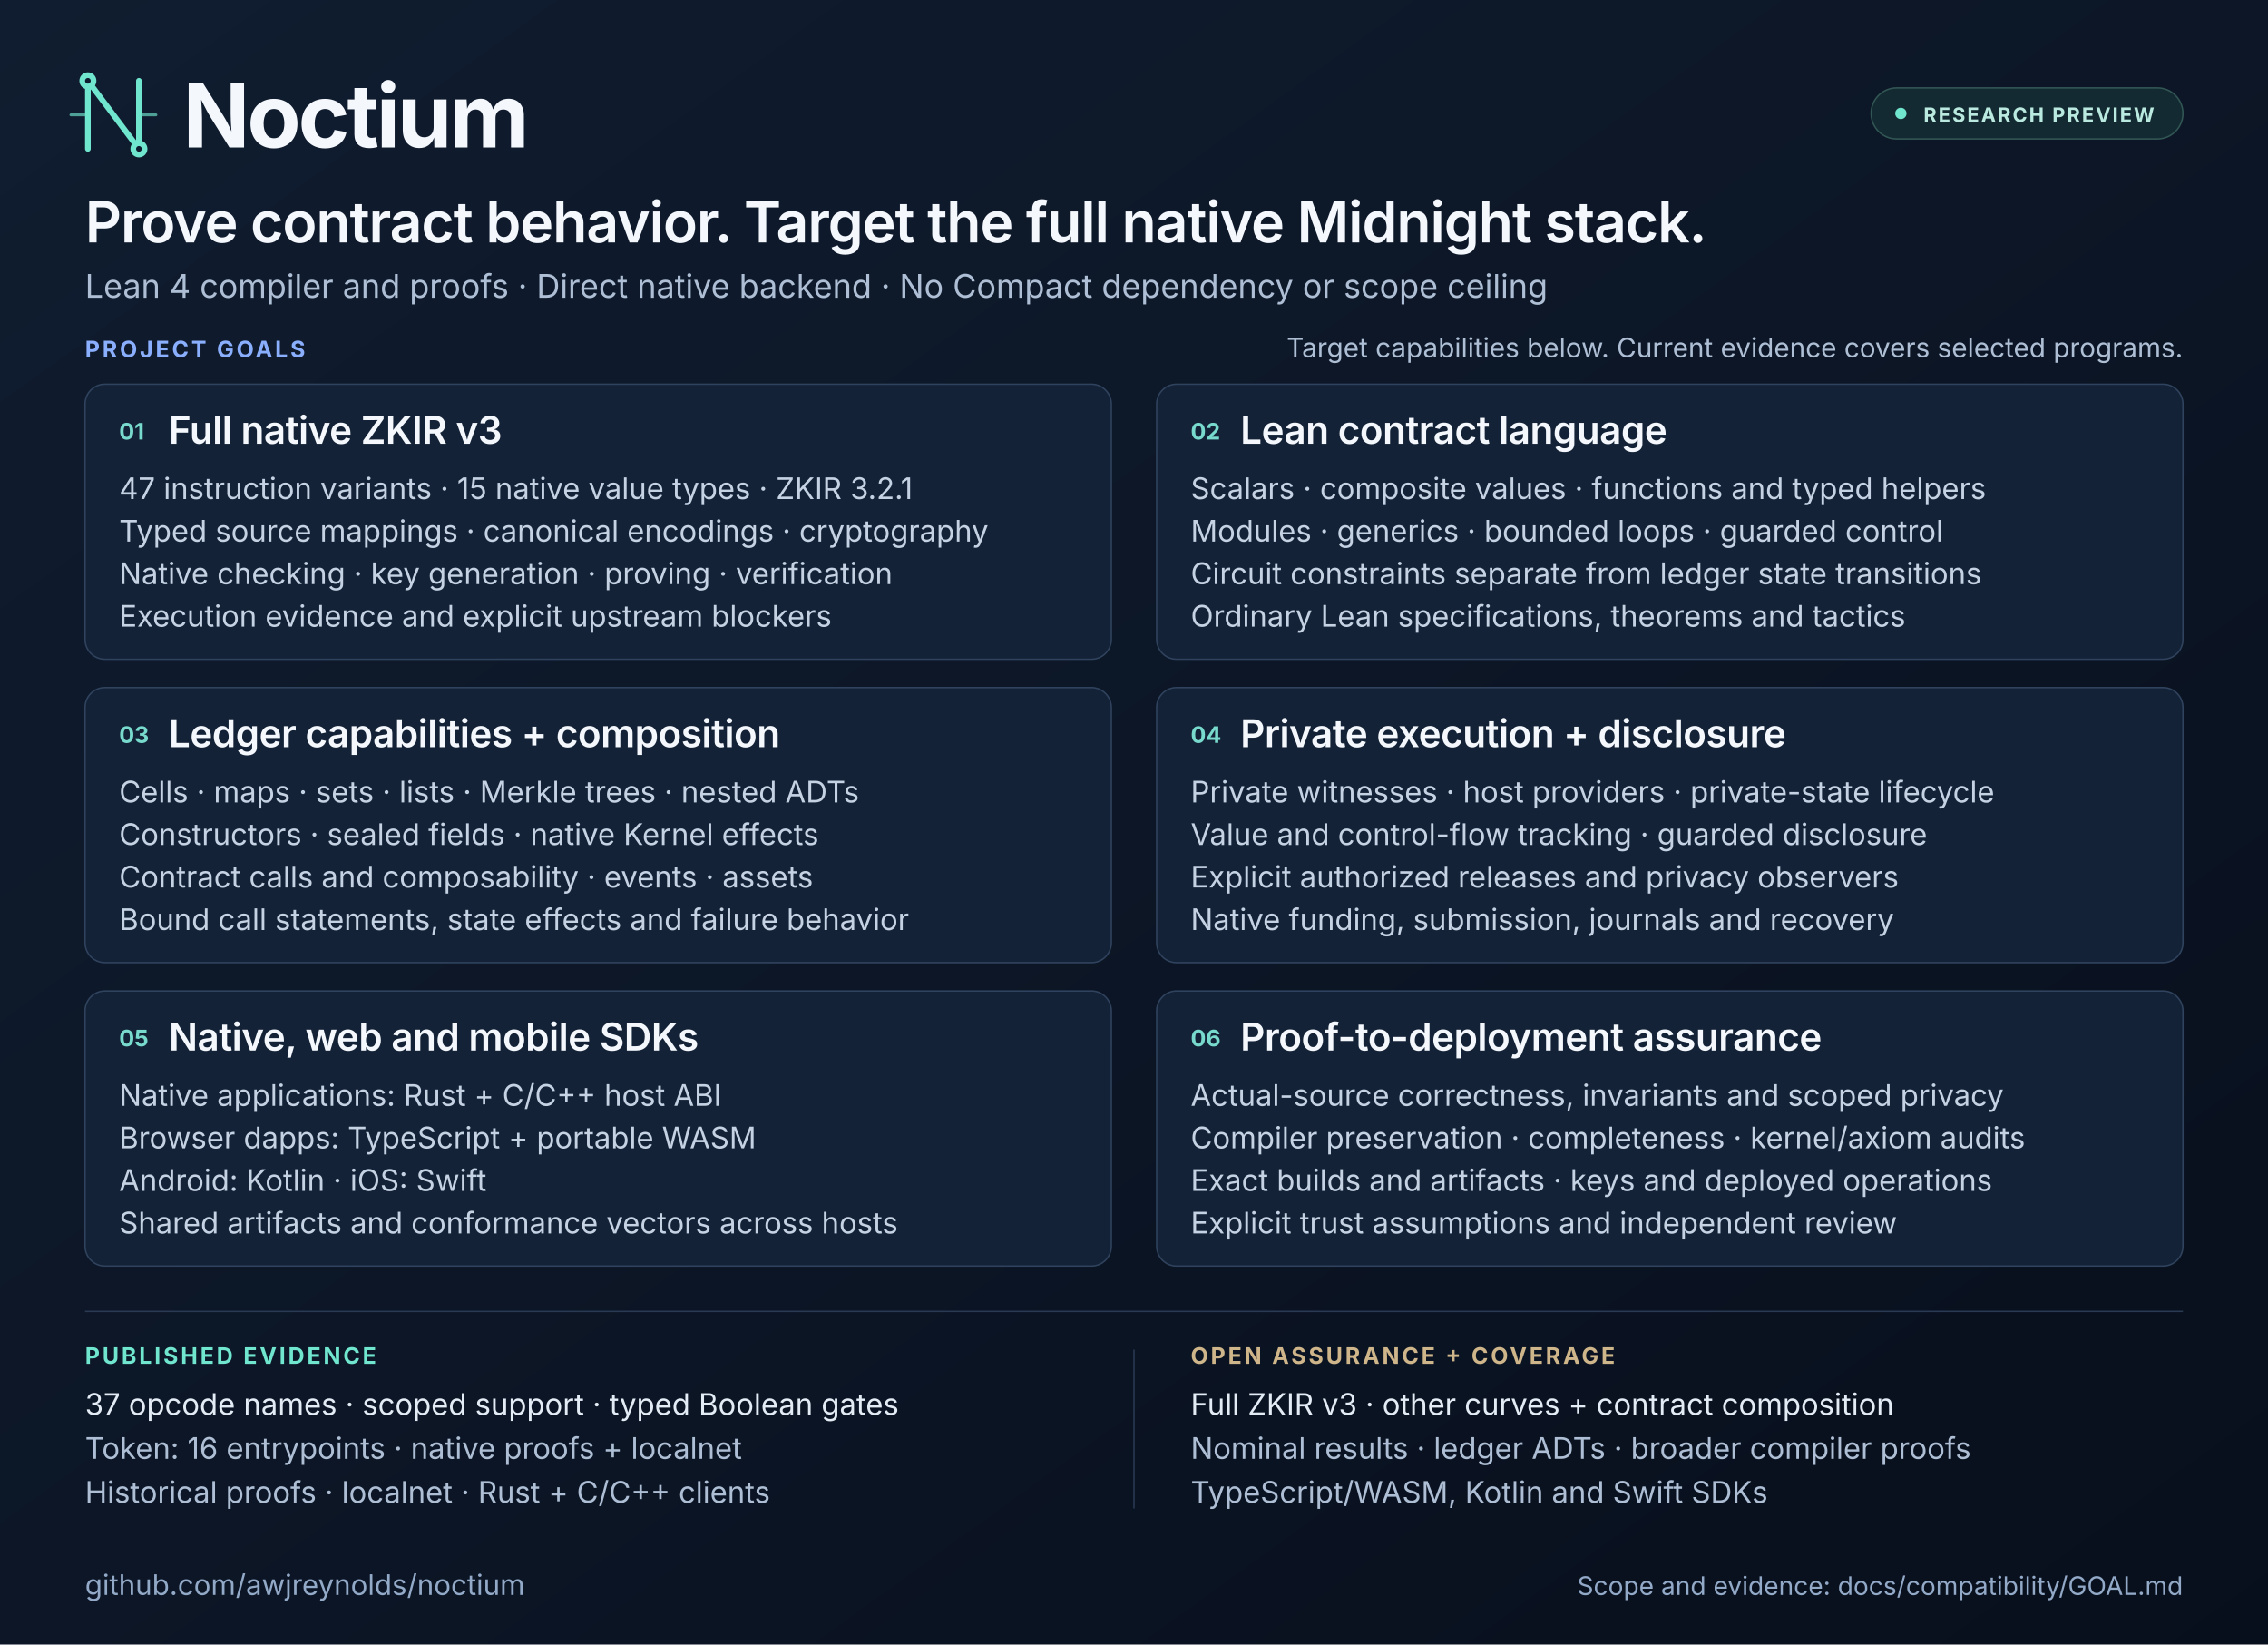
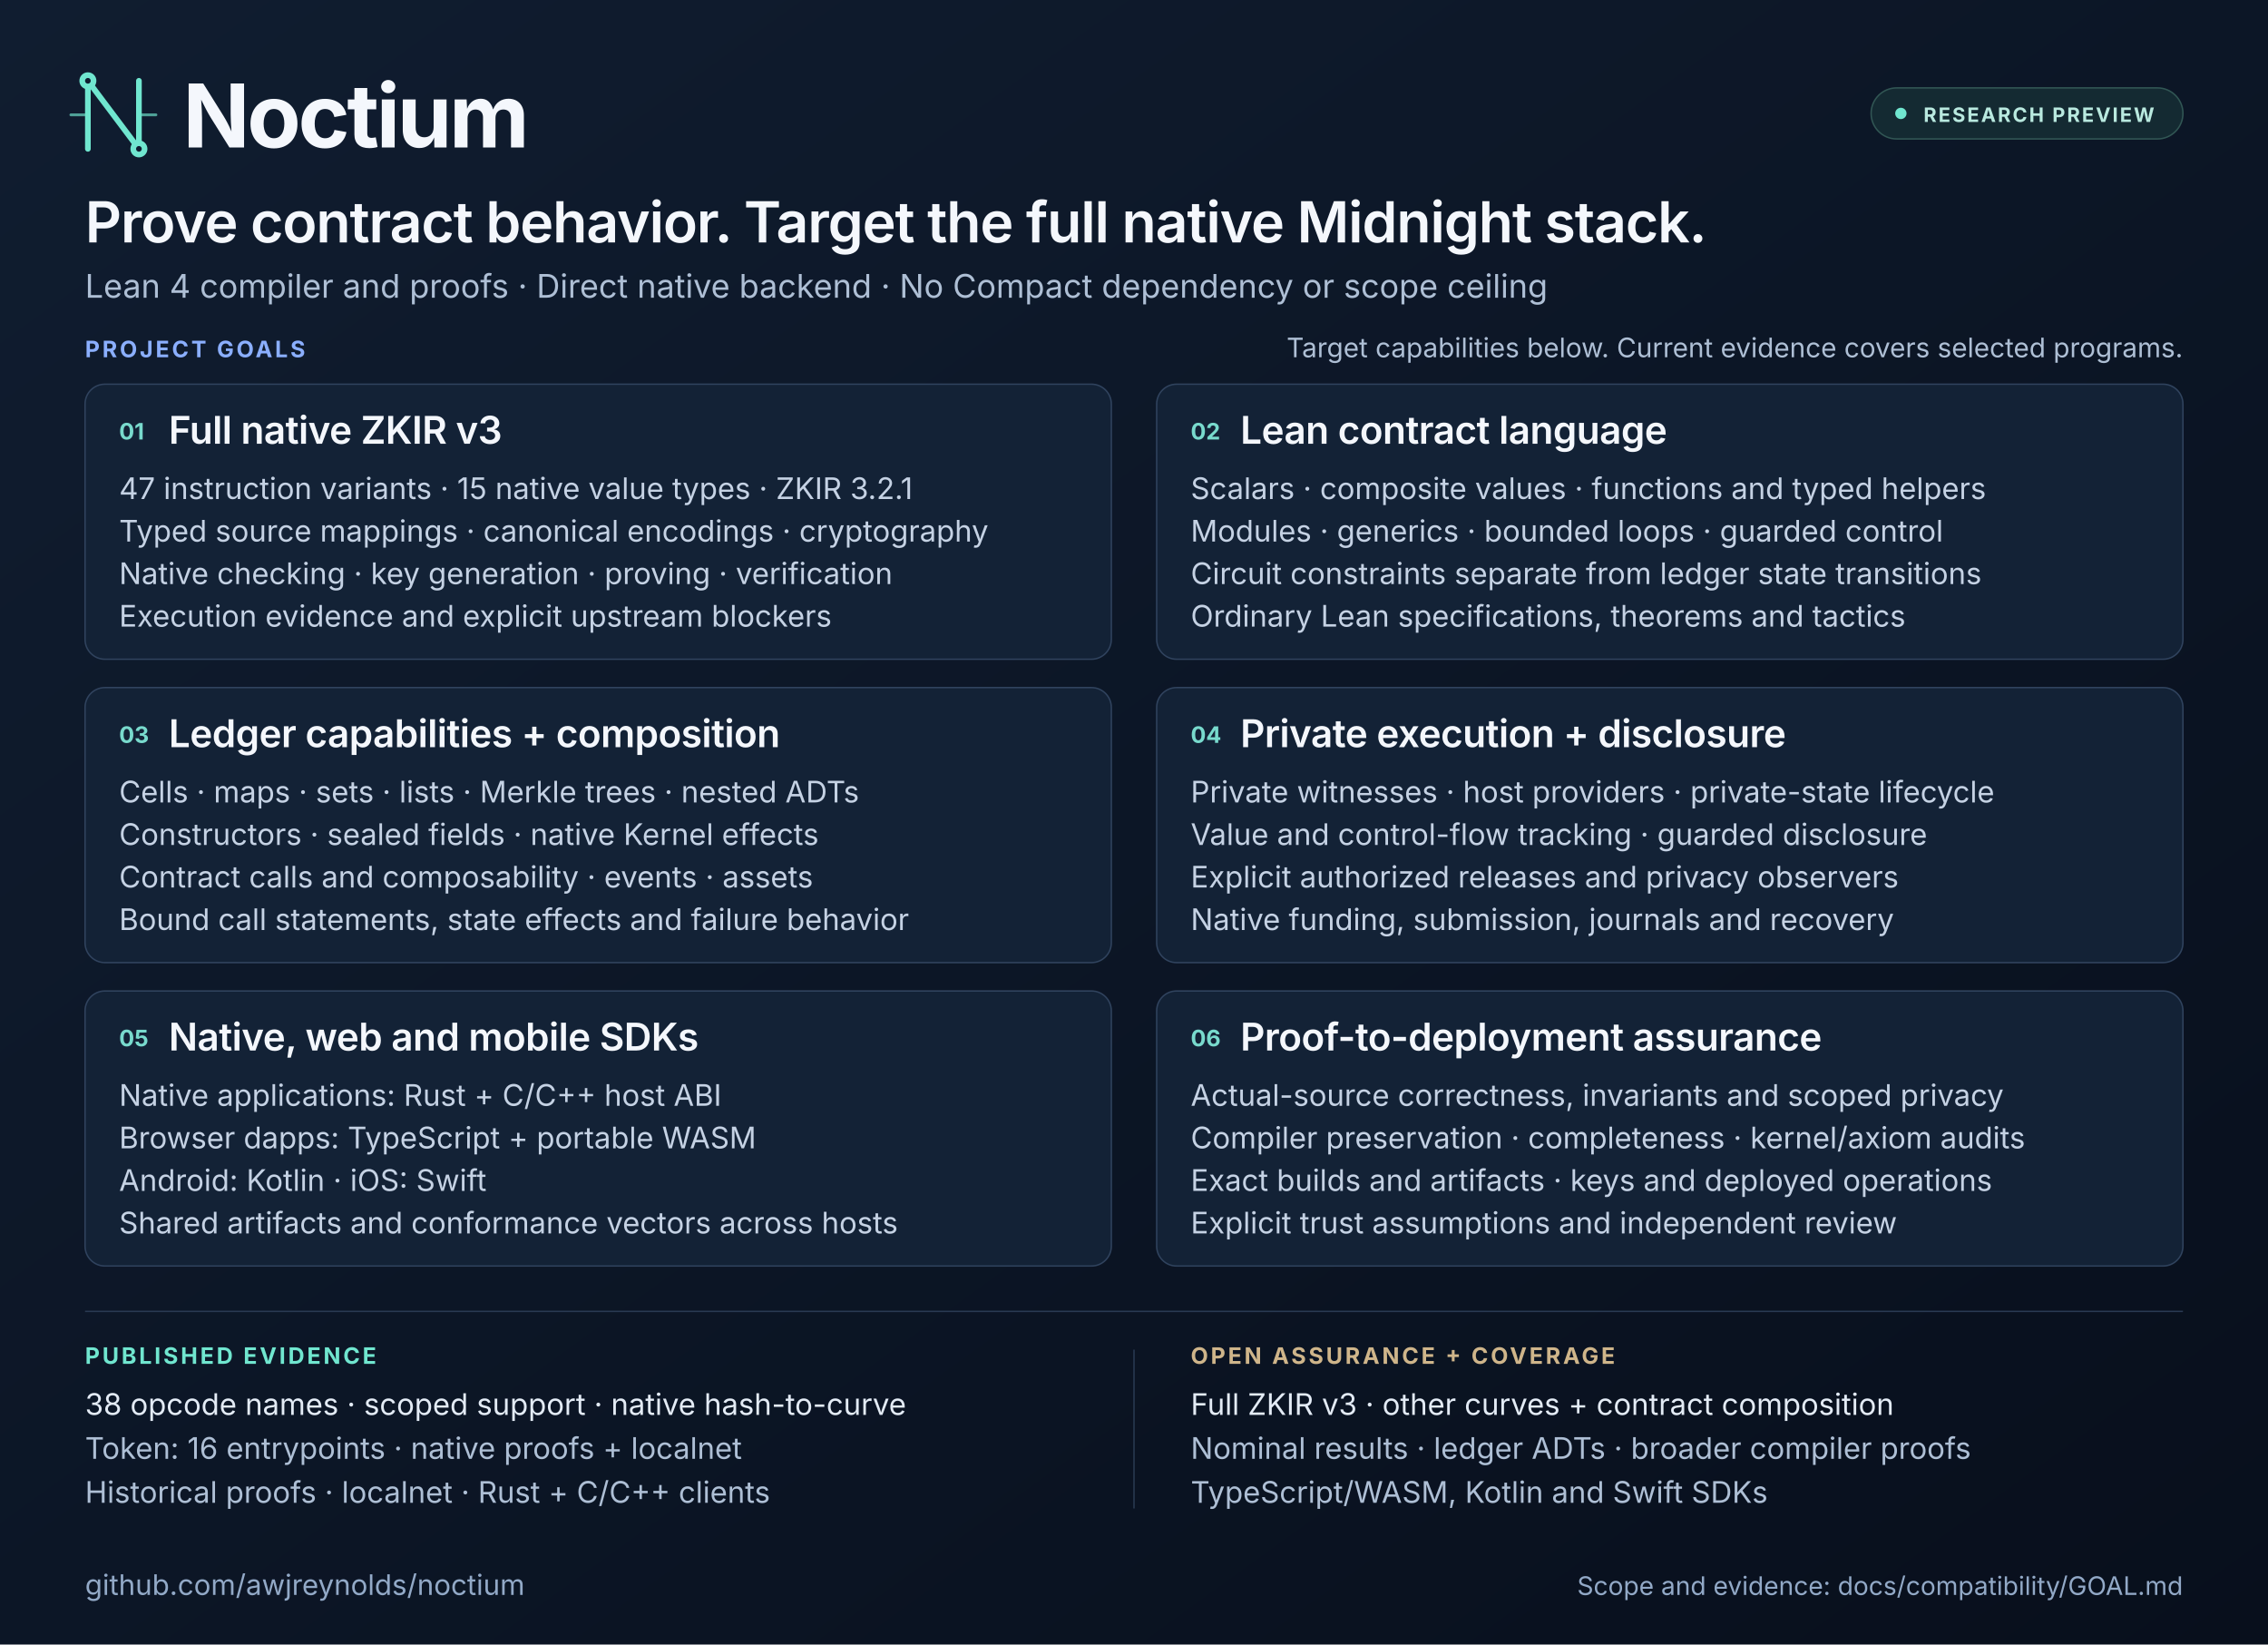
<svg xmlns="http://www.w3.org/2000/svg" width="1600" height="1160" viewBox="0 0 1600 1160" role="img" aria-labelledby="title description">
  <defs>
    <linearGradient id="background" x1="0" y1="0" x2="1" y2="1">
      <stop offset="0" stop-color="#101D30" />
      <stop offset="1" stop-color="#080F1C" />
    </linearGradient>
    <linearGradient id="accent" x1="0" y1="0" x2="1" y2="0">
      <stop offset="0" stop-color="#70E6CF" />
      <stop offset="1" stop-color="#8BAFFF" />
    </linearGradient>
  </defs>
  <rect width="1600" height="1160" fill="url(#background)" />
  <path d="M0 2H1600" stroke="url(#accent)" stroke-width="4" />
  <g stroke="#70E6CF" stroke-width="4" fill="none" stroke-linecap="round" stroke-linejoin="round">
    <path d="M62 105V57L98 105V57" />
    <path d="M50 81H62M98 81H110" stroke-width="2" opacity="0.65" />
    <circle cx="62" cy="57" r="4" fill="#101D30" />
    <circle cx="98" cy="105" r="4" fill="#101D30" />
  </g>
  <g font-family="Inter, Arial, Helvetica, sans-serif">
    <text x="129" y="104" fill="#F4F7FC" font-size="62" font-weight="700" letter-spacing="-2">Noctium</text>
    <rect x="1320" y="62" width="220" height="36" rx="18" fill="#142A32" stroke="#315654" />
    <circle cx="1341" cy="80" r="4" fill="#70E6CF" />
    <text x="1357" y="86" fill="#B9E9DF" font-size="14" font-weight="700" letter-spacing="1.3">RESEARCH PREVIEW</text>
    <text x="60" y="171" fill="#F4F7FC" font-size="40" font-weight="600" letter-spacing="-0.7">Prove contract behavior. Target the full native Midnight stack.</text>
    <text x="60" y="210" fill="#AEBFD5" font-size="23">Lean 4 compiler and proofs · Direct native backend · No Compact dependency or scope ceiling</text>
    <text x="60" y="252" fill="#8BAFFF" font-size="16" font-weight="700" letter-spacing="1.8">PROJECT GOALS</text>
    <text x="1540" y="252" fill="#AEBFD5" font-size="19" text-anchor="end">Target capabilities below. Current evidence covers selected programs.</text>
    <g fill="#132236" stroke="#30435E">
      <rect x="60" y="271" width="724" height="194" rx="14" />
      <rect x="816" y="271" width="724" height="194" rx="14" />
      <rect x="60" y="485" width="724" height="194" rx="14" />
      <rect x="816" y="485" width="724" height="194" rx="14" />
      <rect x="60" y="699" width="724" height="194" rx="14" />
      <rect x="816" y="699" width="724" height="194" rx="14" />
    </g>
    <g fill="#78DACD" font-size="16" font-weight="700">
      <text x="84" y="310">01</text>
      <text x="840" y="310">02</text>
      <text x="84" y="524">03</text>
      <text x="840" y="524">04</text>
      <text x="84" y="738">05</text>
      <text x="840" y="738">06</text>
    </g>
    <g fill="#F4F7FC" font-size="27" font-weight="600" letter-spacing="-0.3">
      <text x="119" y="313">Full native ZKIR v3</text>
      <text x="875" y="313">Lean contract language</text>
      <text x="119" y="527">Ledger capabilities + composition</text>
      <text x="875" y="527">Private execution + disclosure</text>
      <text x="119" y="741">Native, web and mobile SDKs</text>
      <text x="875" y="741">Proof-to-deployment assurance</text>
    </g>
    <g fill="#C5D2E4" font-size="21">
      <text x="84" y="352">47 instruction variants · 15 native value types · ZKIR 3.2.1</text>
      <text x="84" y="382">Typed source mappings · canonical encodings · cryptography</text>
      <text x="84" y="412">Native checking · key generation · proving · verification</text>
      <text x="84" y="442">Execution evidence and explicit upstream blockers</text>
      <text x="840" y="352">Scalars · composite values · functions and typed helpers</text>
      <text x="840" y="382">Modules · generics · bounded loops · guarded control</text>
      <text x="840" y="412">Circuit constraints separate from ledger state transitions</text>
      <text x="840" y="442">Ordinary Lean specifications, theorems and tactics</text>
      <text x="84" y="566">Cells · maps · sets · lists · Merkle trees · nested ADTs</text>
      <text x="84" y="596">Constructors · sealed fields · native Kernel effects</text>
      <text x="84" y="626">Contract calls and composability · events · assets</text>
      <text x="84" y="656">Bound call statements, state effects and failure behavior</text>
      <text x="840" y="566">Private witnesses · host providers · private-state lifecycle</text>
      <text x="840" y="596">Value and control-flow tracking · guarded disclosure</text>
      <text x="840" y="626">Explicit authorized releases and privacy observers</text>
      <text x="840" y="656">Native funding, submission, journals and recovery</text>
      <text x="84" y="780">Native applications: Rust + C/C++ host ABI</text>
      <text x="84" y="810">Browser dapps: TypeScript + portable WASM</text>
      <text x="84" y="840">Android: Kotlin · iOS: Swift</text>
      <text x="84" y="870">Shared artifacts and conformance vectors across hosts</text>
      <text x="840" y="780">Actual-source correctness, invariants and scoped privacy</text>
      <text x="840" y="810">Compiler preservation · completeness · kernel/axiom audits</text>
      <text x="840" y="840">Exact builds and artifacts · keys and deployed operations</text>
      <text x="840" y="870">Explicit trust assumptions and independent review</text>
    </g>
    <path d="M60 925H1540" stroke="#293A52" />
    <text x="60" y="962" fill="#70E6CF" font-size="16" font-weight="700" letter-spacing="1.8">PUBLISHED EVIDENCE</text>
-     <text x="60" y="998" fill="#E3EBF5" font-size="21">37 opcode names · scoped support · typed Boolean gates</text>
+     <text x="60" y="998" fill="#E3EBF5" font-size="21">38 opcode names · scoped support · native hash-to-curve</text>
    <text x="60" y="1029" fill="#AEBFD5" font-size="21">Token: 16 entrypoints · native proofs + localnet</text>
    <text x="60" y="1060" fill="#AEBFD5" font-size="21">Historical proofs · localnet · Rust + C/C++ clients</text>
    <path d="M800 952V1064" stroke="#293A52" />
    <text x="840" y="962" fill="#CFB58A" font-size="16" font-weight="700" letter-spacing="1.8">OPEN ASSURANCE + COVERAGE</text>
    <text x="840" y="998" fill="#E3EBF5" font-size="21">Full ZKIR v3 · other curves + contract composition</text>
    <text x="840" y="1029" fill="#AEBFD5" font-size="21">Nominal results · ledger ADTs · broader compiler proofs</text>
    <text x="840" y="1060" fill="#AEBFD5" font-size="21">TypeScript/WASM, Kotlin and Swift SDKs</text>
    <text x="60" y="1125" fill="#92A9C7" font-size="20">github.com/awjreynolds/noctium</text>
    <text x="1540" y="1125" fill="#92A9C7" font-size="18" text-anchor="end">Scope and evidence: docs/compatibility/GOAL.md</text>
  </g>
</svg>
